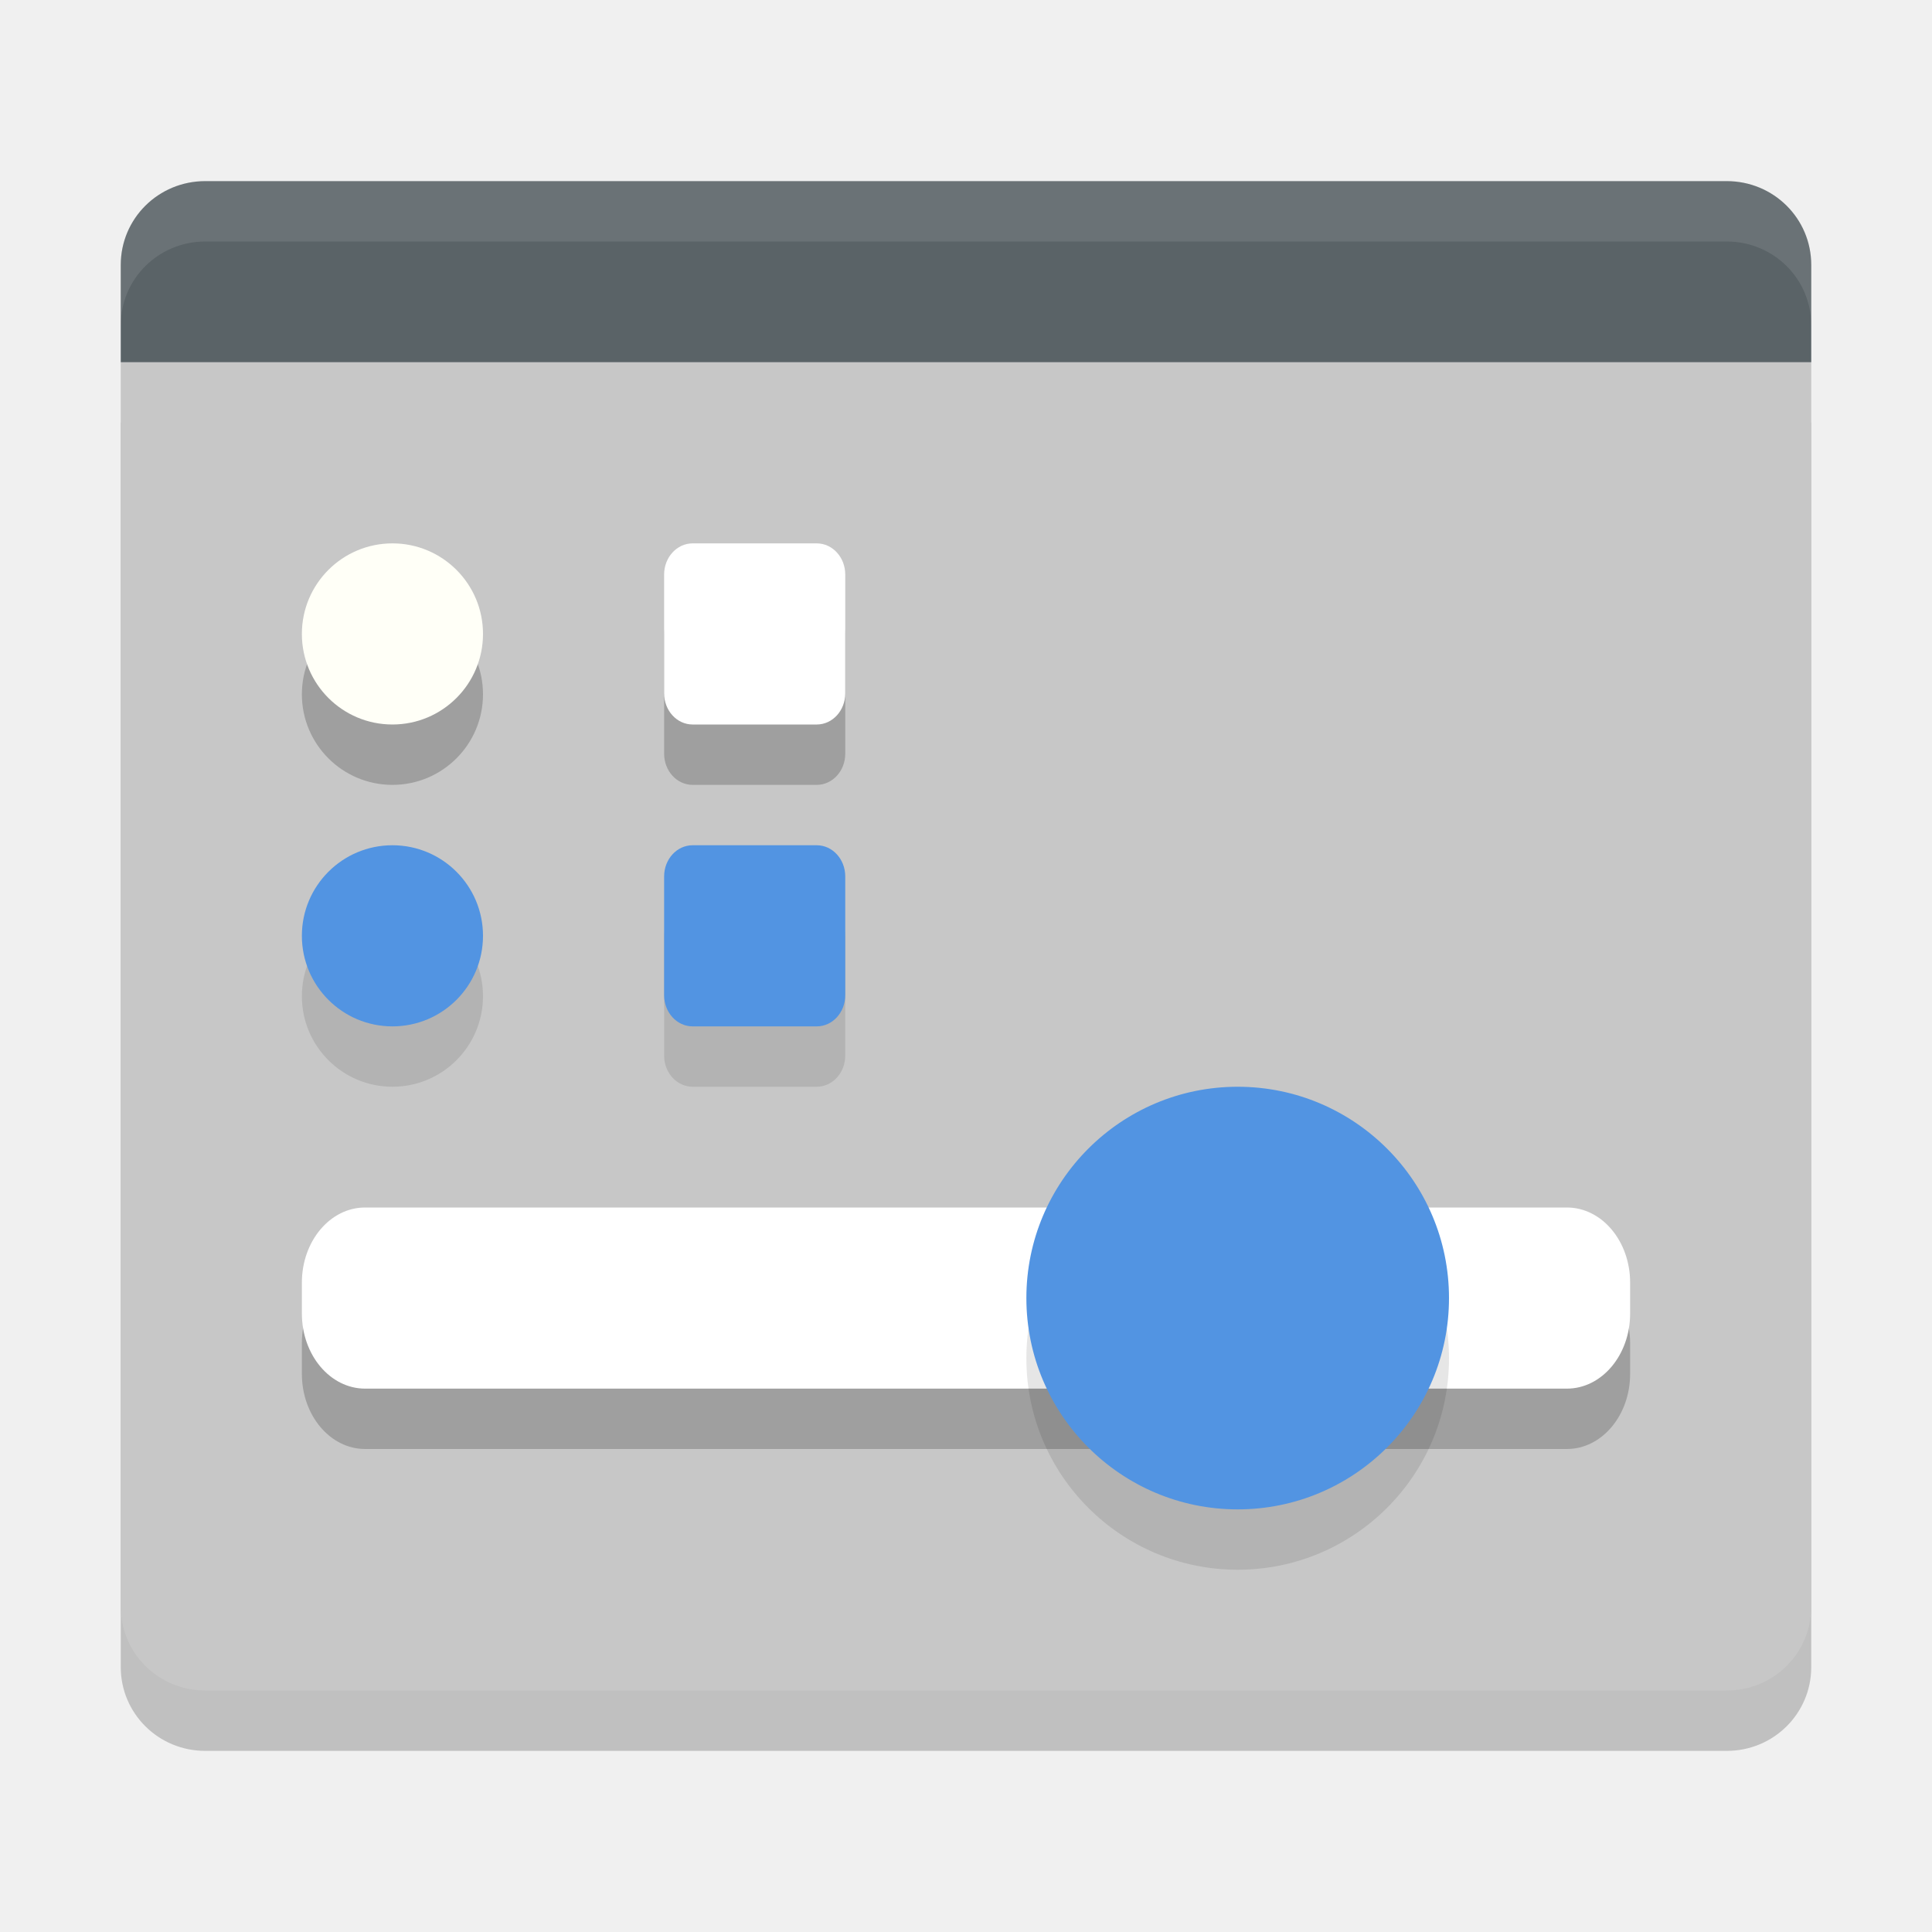
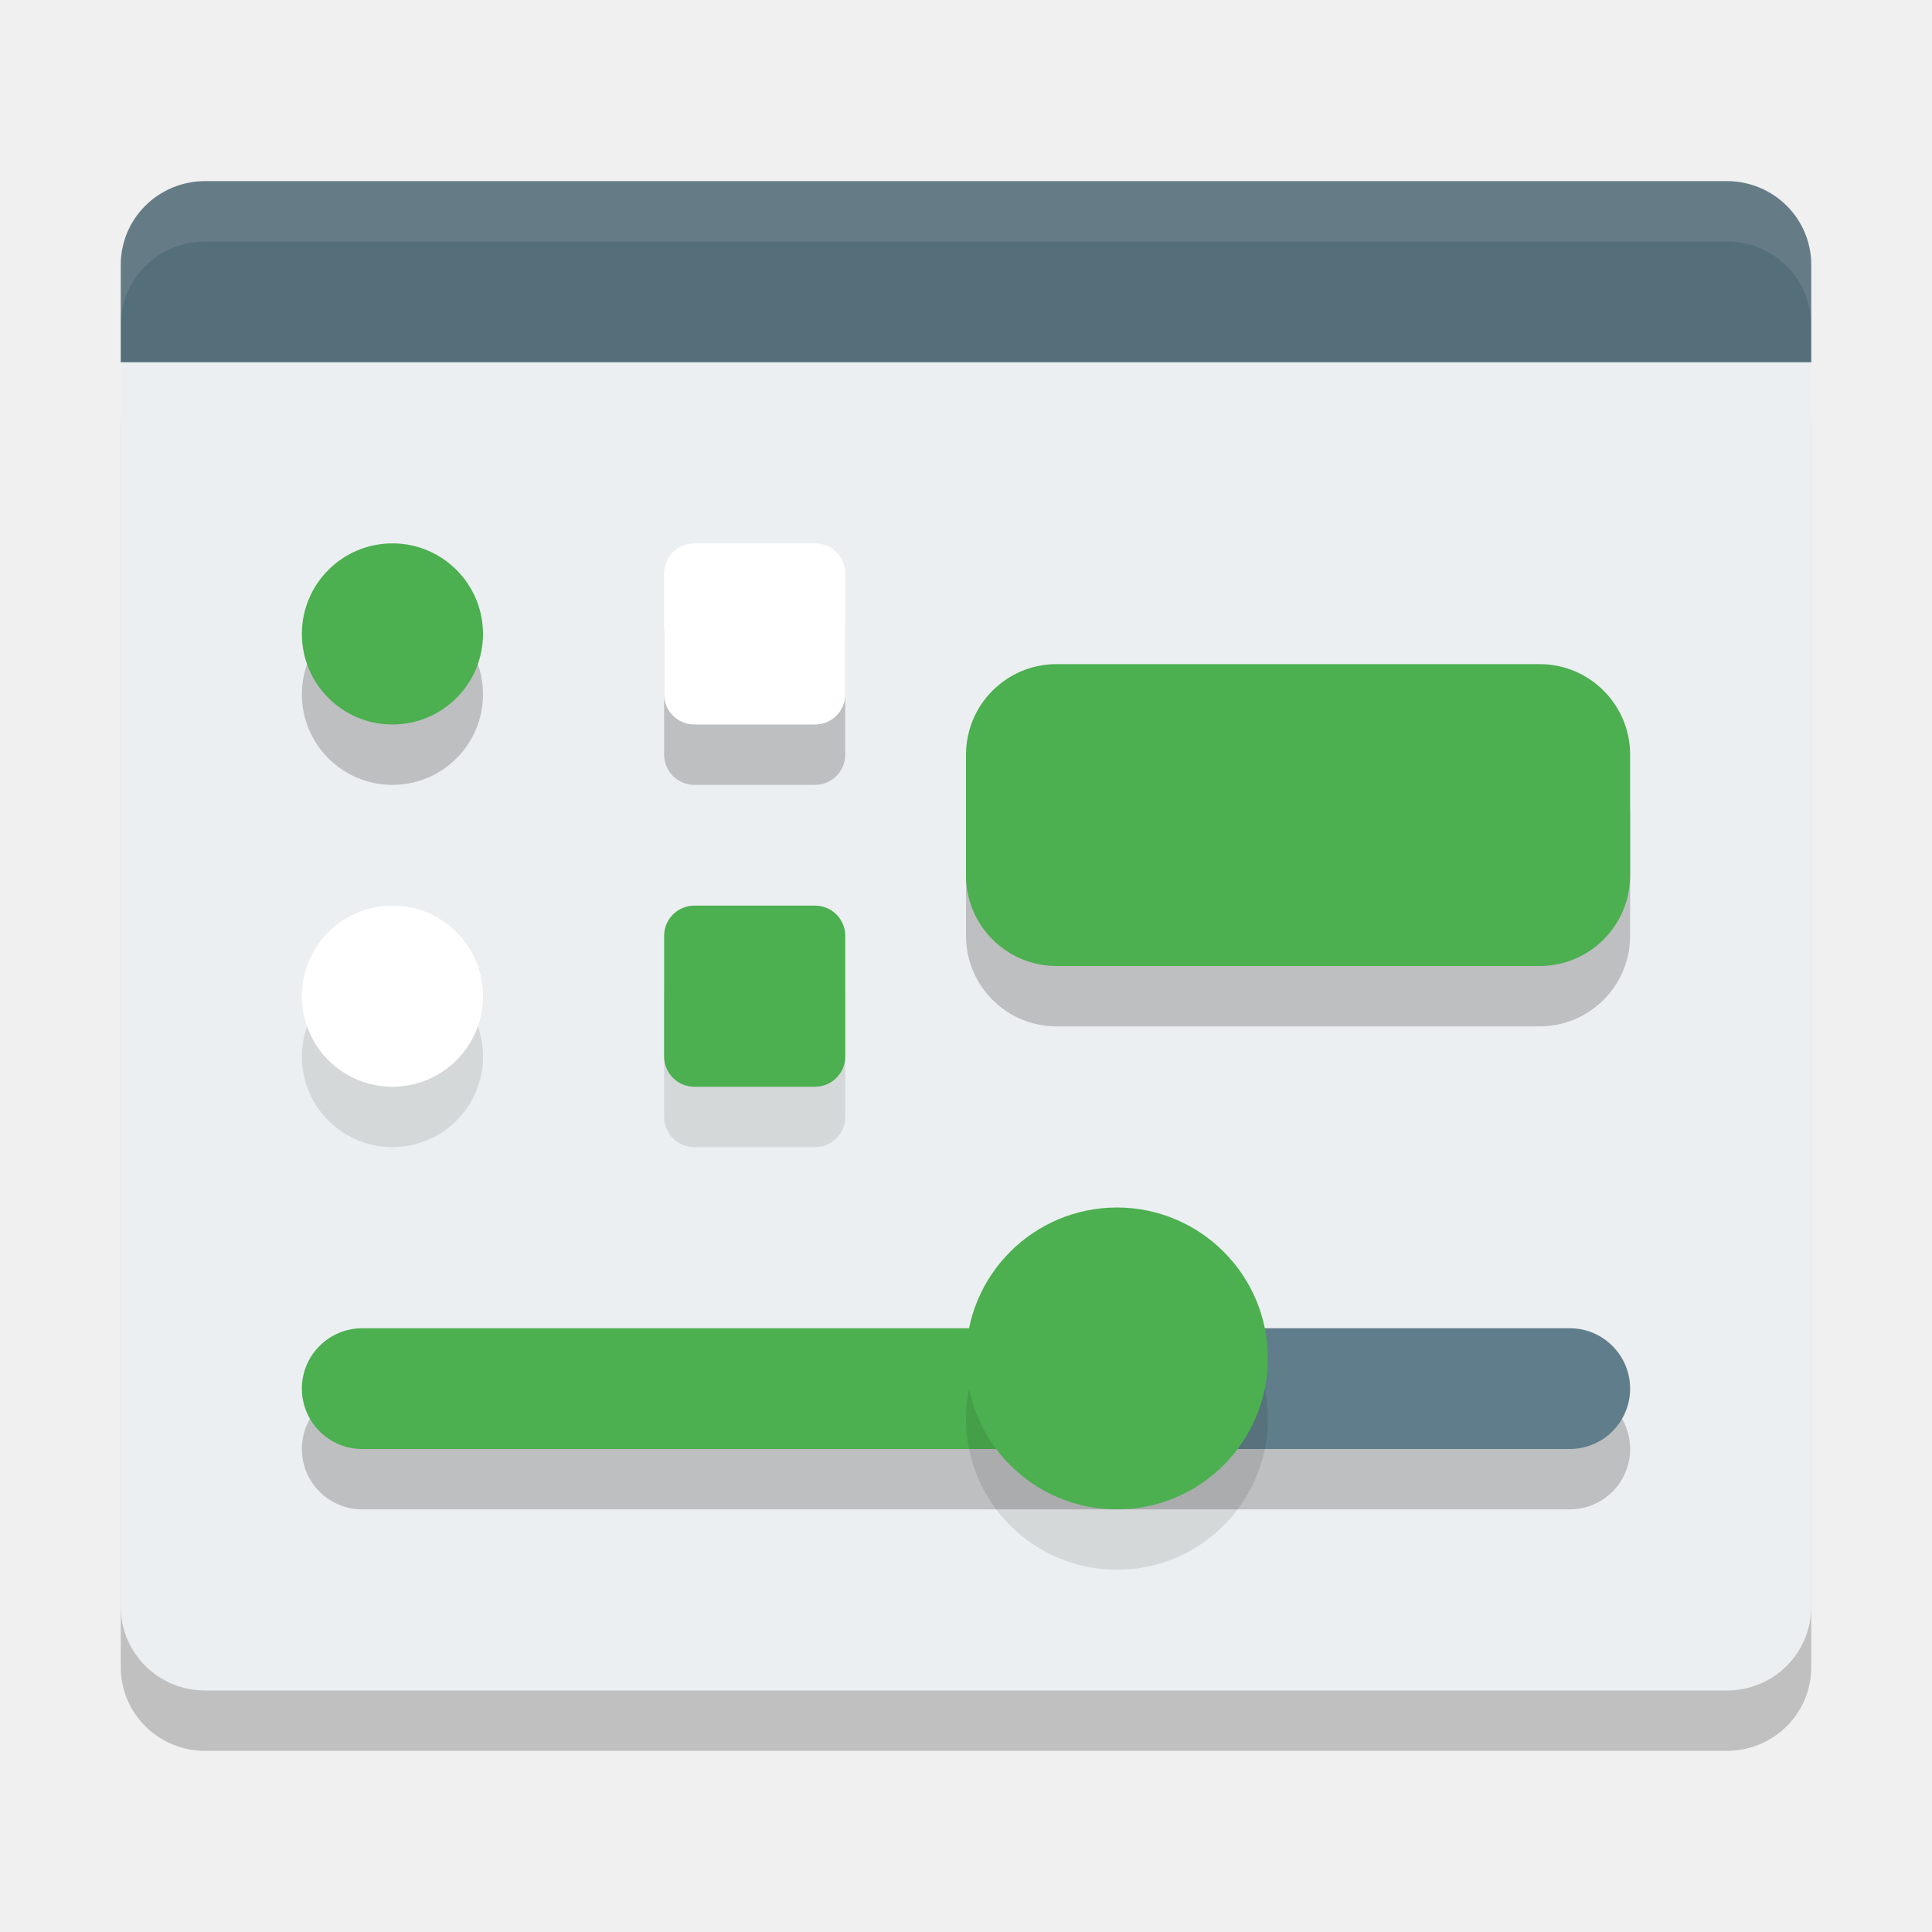
- <svg xmlns="http://www.w3.org/2000/svg" width="32" height="32" version="1">
-   <path style="opacity:0.2" d="M 2,7 V 27.611 C 2,28.381 2.624,29 3.4,29 H 28.601 C 29.376,29 30,28.381 30,27.611 V 7 Z" />
-   <rect style="opacity:0.2" width="22.4" height="2.8" x="4.8" y="20.55" rx="1.066" ry="1.161" />
-   <path style="fill:#c7c7c7" d="M 2,6 V 26.611 C 2,27.381 2.624,28 3.4,28 H 28.601 C 29.376,28 30,27.381 30,26.611 V 6 Z" />
-   <path style="fill:#5a6367" d="m 3.4,3 c -0.776,0 -1.4,0.619 -1.4,1.389 V 6 H 30 V 4.389 C 30,3.619 29.376,3 28.6,3 Z" />
-   <rect style="opacity:0.2" width="22" height="3" x="5" y="21" rx="1.047" ry="1.244" />
-   <rect style="fill:#ffffff" width="22" height="3" x="5" y="20" rx="1.047" ry="1.244" />
-   <path style="opacity:0.1;fill-rule:evenodd" d="M 24,22.5 C 24,24.432 22.432,26 20.5,26 18.568,26 17,24.432 17,22.5 17,20.568 18.568,19 20.5,19 c 1.932,0 3.5,1.568 3.5,3.5 z" />
-   <path style="fill:#5294e2;fill-rule:evenodd" d="M 24,21.5 C 24,23.432 22.432,25 20.5,25 18.568,25 17,23.432 17,21.5 17,19.568 18.568,18 20.5,18 c 1.932,0 3.5,1.568 3.5,3.5 z" />
-   <circle style="opacity:0.2" cx="6.5" cy="11.5" r="1.5" />
-   <circle style="fill:#fffff7" cx="6.5" cy="10.5" r="1.5" />
-   <rect style="opacity:0.1" width="3" height="3" x="11" y="15" rx=".472" ry=".516" />
-   <rect style="fill:#5294e2" width="3" height="3" x="11" y="14" rx=".472" ry=".516" />
-   <circle style="opacity:0.1" cx="6.5" cy="16.5" r="1.5" />
-   <circle style="fill:#5294e2" cx="6.5" cy="15.5" r="1.5" />
-   <rect style="opacity:0.2" width="3" height="3" x="11" y="10" rx=".472" ry=".516" />
-   <rect style="fill:#ffffff" width="3" height="3" x="11" y="9" rx=".472" ry=".516" />
-   <path style="fill:#ffffff;opacity:0.1" d="M 3.4 3 C 2.624 3 2 3.619 2 4.389 L 2 5.389 C 2 4.619 2.624 4 3.4 4 L 28.6 4 C 29.376 4 30 4.619 30 5.389 L 30 4.389 C 30 3.619 29.376 3 28.6 3 L 3.4 3 z" />
+ <svg xmlns="http://www.w3.org/2000/svg" width="32" height="32" version="1" id="svg36">
+   <defs id="defs40" />
+   <path style="opacity:0.2" d="M 2,7 V 27.611 C 2,28.381 2.624,29 3.4,29 H 28.601 C 29.376,29 30,28.381 30,27.611 V 7 Z" id="path2" />
+   <rect style="opacity:0.2" width="22.4" height="2.8" x="4.8" y="20.55" rx="1.066" ry="1.161" id="rect4" />
+   <path style="fill:#eceff1" d="M 2,6 V 26.611 C 2,27.381 2.624,28 3.4,28 H 28.601 C 29.376,28 30,27.381 30,26.611 V 6 Z" id="path6" />
+   <path style="fill:#546e7a" d="m 3.4,3 c -0.776,0 -1.4,0.619 -1.4,1.389 V 6 H 30 V 4.389 C 30,3.619 29.376,3 28.6,3 Z" id="path8" />
+   <rect style="opacity:0.2" width="22" height="2" x="5" y="23" rx="1" ry="1" id="rect10" />
+   <rect style="fill:#4caf50" width="13" height="2" x="5" y="22" rx="1" ry="1" id="rect12" />
+   <rect style="fill:#607d8b" width="8" height="2" x="19" y="22" rx="1" ry="1" id="rect1116" />
+   <path style="opacity:0.1;fill-rule:evenodd;stroke-width:0.714" d="M 21,23.5 C 21,24.88 19.88,26 18.5,26 17.12,26 16,24.88 16,23.5 16,22.12 17.12,21 18.5,21 c 1.38,0 2.5,1.12 2.5,2.5 z" id="path14" />
+   <path style="fill:#4caf50;fill-rule:evenodd;stroke-width:0.714" d="M 21,22.5 C 21,23.88 19.88,25 18.5,25 17.12,25 16,23.88 16,22.5 16,21.12 17.12,20 18.5,20 c 1.38,0 2.5,1.12 2.5,2.5 z" id="path16" />
+   <circle style="opacity:0.2" cx="6.5" cy="11.5" r="1.5" id="circle18" />
+   <circle style="fill:#4caf50" cx="6.5" cy="10.5" r="1.5" id="circle20" />
+   <rect style="opacity:0.1" width="3" height="3" x="11" y="16" rx="0.5" ry="0.5" id="rect22" />
+   <rect style="fill:#4caf50" width="3" height="3" x="11" y="15" rx="0.5" ry="0.5" id="rect24" />
+   <circle style="opacity:0.1" cx="6.5" cy="17.5" r="1.5" id="circle26" />
+   <circle style="fill:#ffffff" cx="6.5" cy="16.5" r="1.5" id="circle28" />
+   <rect style="opacity:0.2;fill:#000000;fill-opacity:1" width="3" height="3" x="11" y="10" rx="0.5" ry="0.5" id="rect30" />
+   <rect style="fill:#ffffff" width="3" height="3" x="11" y="9" rx="0.5" ry="0.5" id="rect32" />
+   <path style="fill:#ffffff;opacity:0.1" d="M 3.4 3 C 2.624 3 2 3.619 2 4.389 L 2 5.389 C 2 4.619 2.624 4 3.4 4 L 28.6 4 C 29.376 4 30 4.619 30 5.389 L 30 4.389 C 30 3.619 29.376 3 28.6 3 L 3.4 3 z" id="path34" />
+   <rect style="fill:#000000;fill-opacity:0.2" width="11" height="5" x="16" y="12" rx="1.5" ry="1.5" id="rect2050" />
+   <rect style="fill:#4caf50" width="11" height="5" x="16" y="11" rx="1.5" ry="1.5" id="rect1844" />
</svg>
